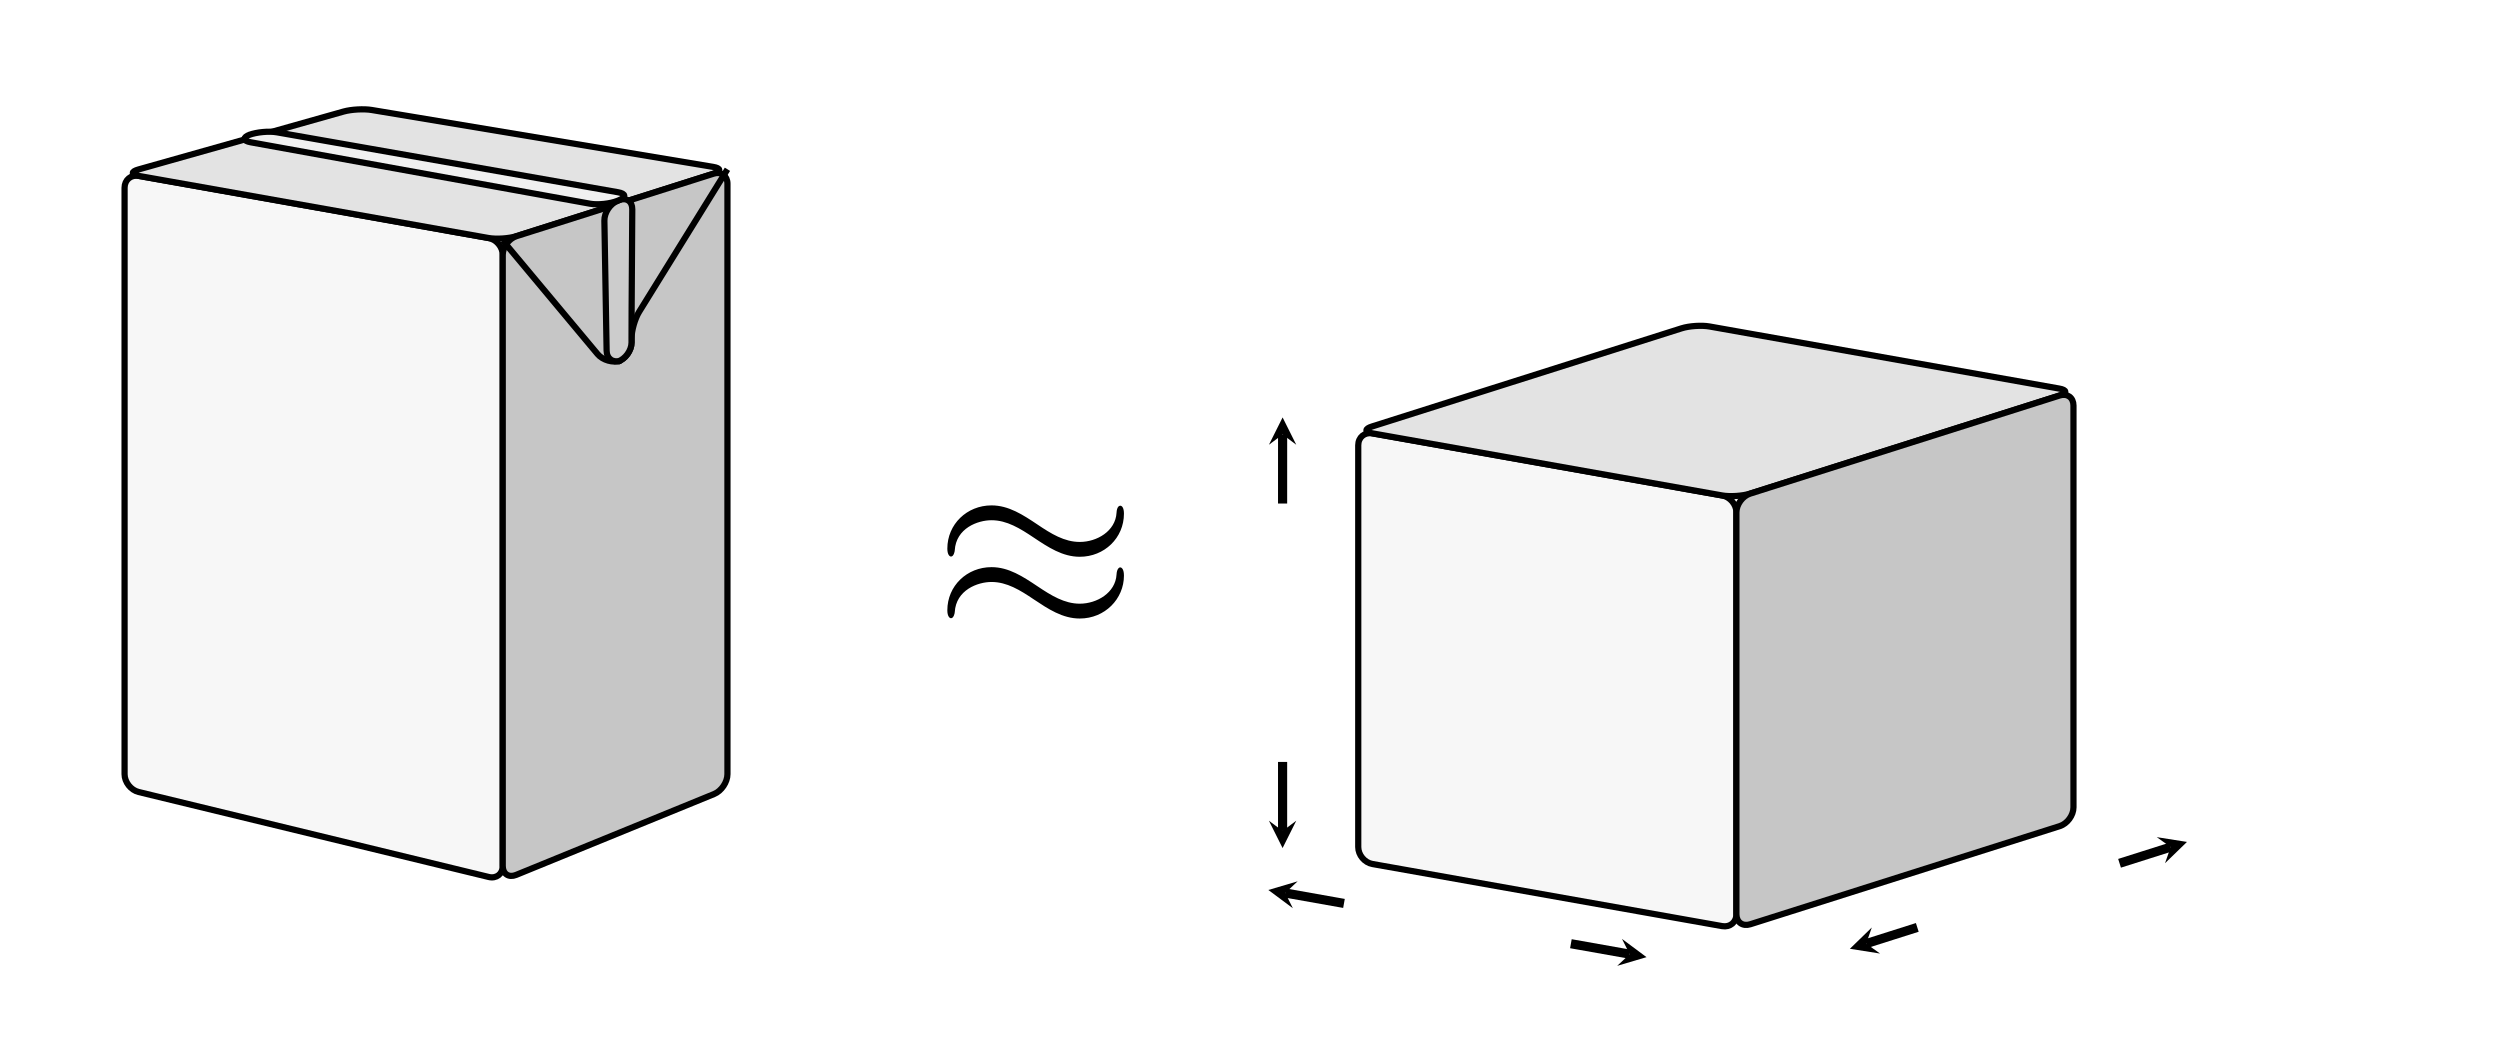
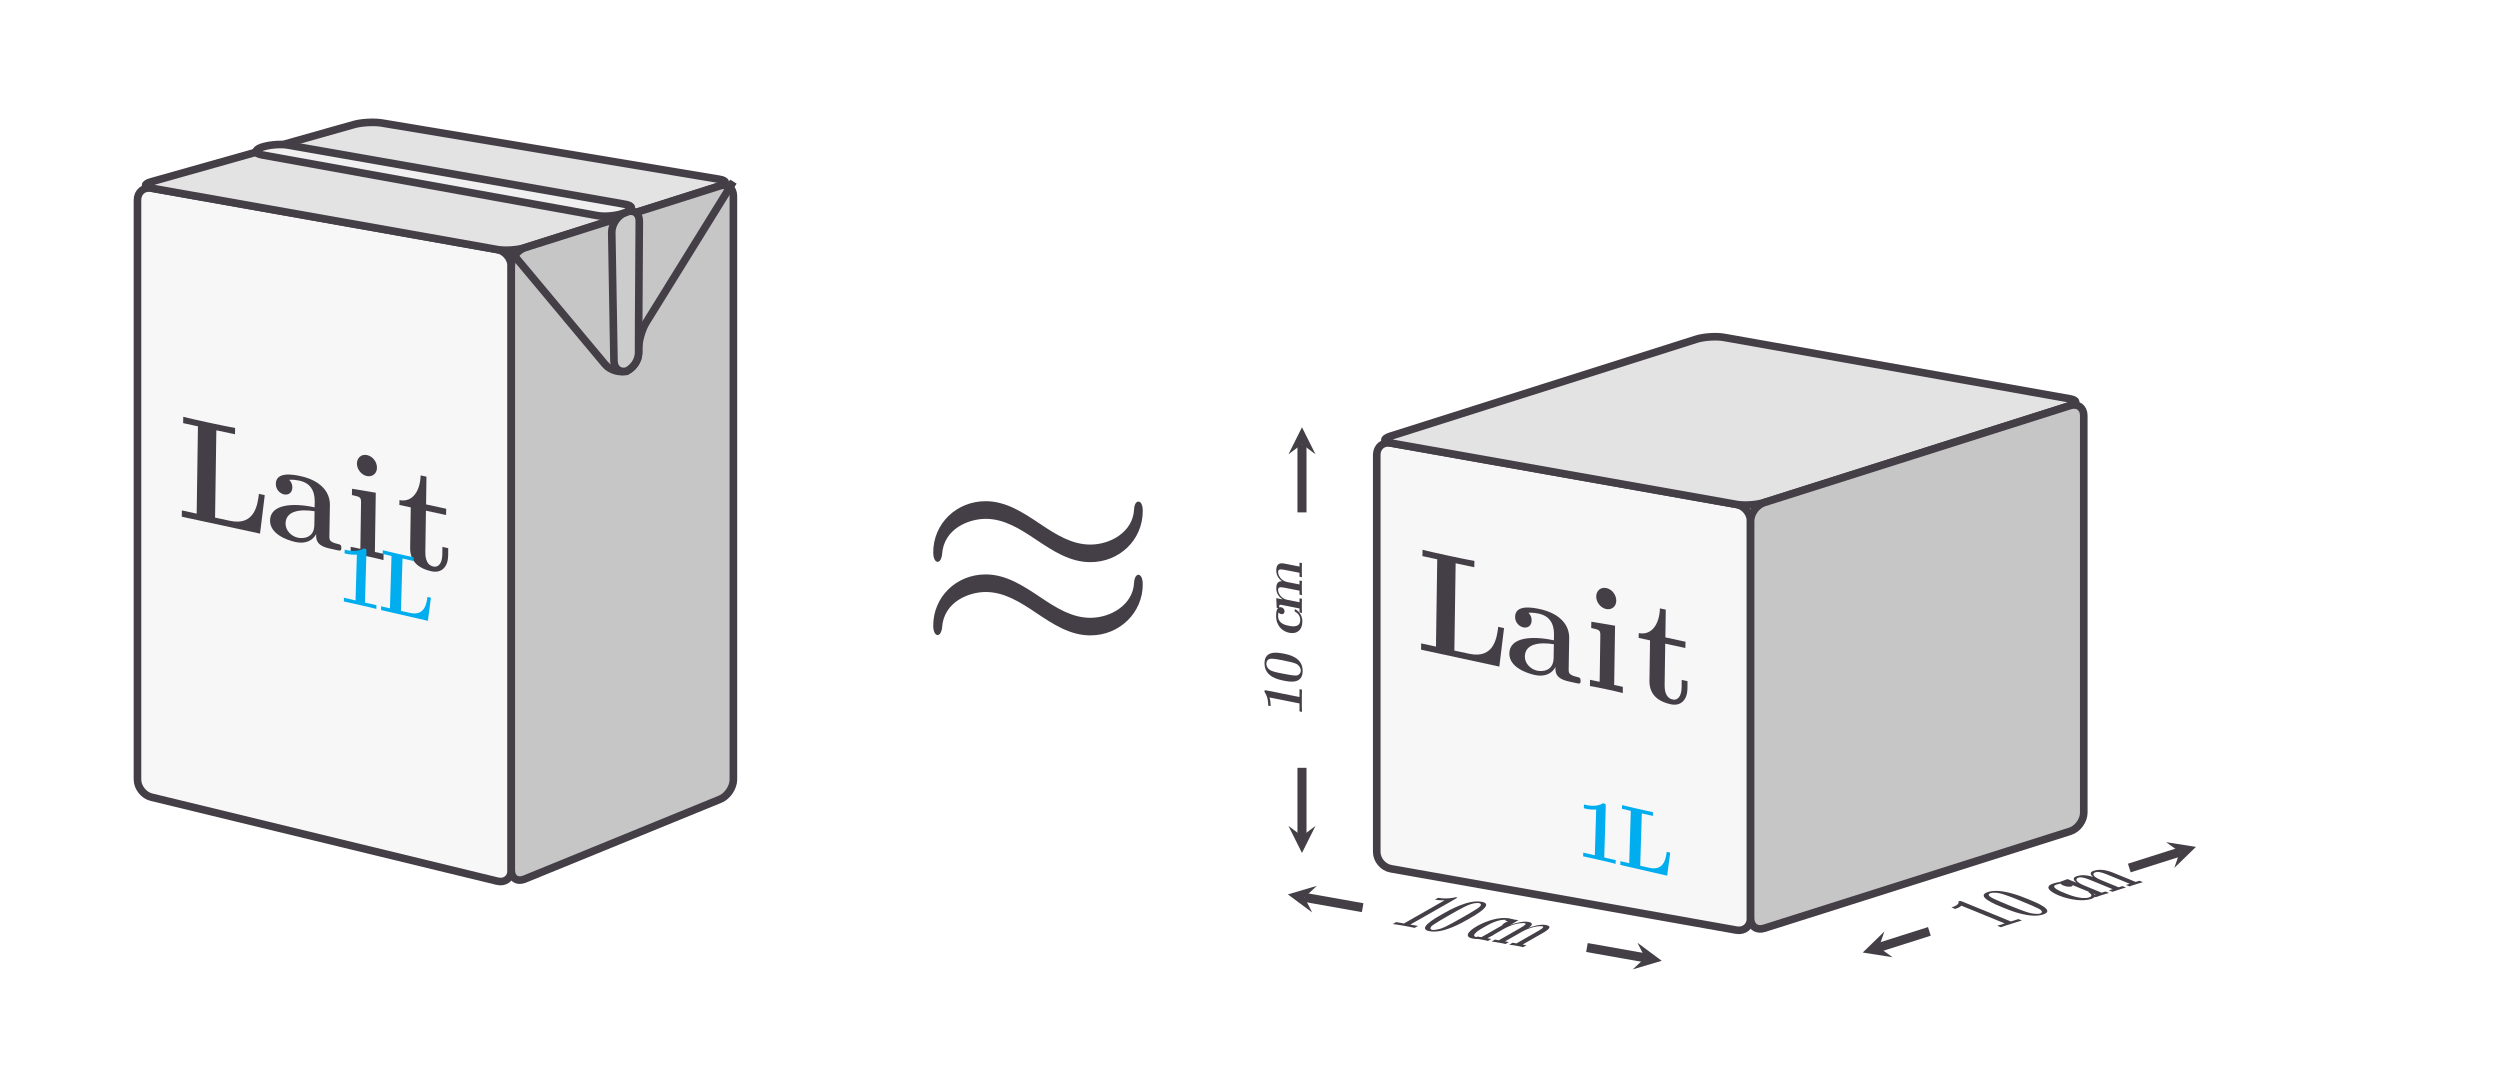
- <svg xmlns="http://www.w3.org/2000/svg" xmlns:xlink="http://www.w3.org/1999/xlink" width="516.214pt" height="218.576pt" viewBox="0 0 516.214 218.576">
+ <svg xmlns="http://www.w3.org/2000/svg" xmlns:xlink="http://www.w3.org/1999/xlink" width="522.191pt" height="224.553pt" viewBox="0 0 522.191 224.553">
  <defs>
    <g>
      <g id="glyph-0-0">
-         <path d="M 39.484 -24.719 C 39.484 -25.875 39.109 -26.359 38.719 -26.359 C 38.5 -26.359 38.016 -26.141 37.953 -24.891 C 37.734 -21.109 33.906 -18.875 30.359 -18.875 C 27.188 -18.875 24.453 -20.562 21.609 -22.484 C 18.656 -24.453 15.703 -26.422 12.141 -26.422 C 7.062 -26.422 3.016 -22.531 3.016 -17.5 C 3.016 -16.297 3.453 -15.859 3.781 -15.859 C 4.328 -15.859 4.547 -16.906 4.547 -17.125 C 4.812 -21.719 9.297 -23.359 12.141 -23.359 C 15.312 -23.359 18.047 -21.656 20.891 -19.75 C 23.844 -17.781 26.797 -15.812 30.359 -15.812 C 35.438 -15.812 39.484 -19.688 39.484 -24.719 Z M 39.484 -11.922 C 39.484 -13.516 38.828 -13.625 38.719 -13.625 C 38.5 -13.625 38.016 -13.344 37.953 -12.141 C 37.734 -8.375 33.906 -6.125 30.359 -6.125 C 27.188 -6.125 24.453 -7.828 21.609 -9.734 C 18.656 -11.703 15.703 -13.672 12.141 -13.672 C 7.062 -13.672 3.016 -9.797 3.016 -4.766 C 3.016 -3.562 3.453 -3.125 3.781 -3.125 C 4.328 -3.125 4.547 -4.156 4.547 -4.375 C 4.812 -8.969 9.297 -10.609 12.141 -10.609 C 15.312 -10.609 18.047 -8.922 20.891 -7 C 23.844 -5.031 26.797 -3.062 30.359 -3.062 C 35.547 -3.062 39.484 -7.109 39.484 -11.922 Z M 39.484 -11.922 " />
+         <path d="M 18.438 -4.266 L 17.219 -4.531 C 16.969 -2.484 16.438 2.219 11.188 1.094 L 8.062 0.422 L 8.328 -17.812 L 12.219 -16.984 L 12.25 -18.312 C 10.797 -18.547 8.188 -19.109 6.656 -19.438 C 5.578 -19.672 2.25 -20.391 1.422 -20.641 L 1.391 -19.312 L 4.484 -18.641 L 4.219 -0.406 L 1.125 -1.078 L 1.109 0.234 L 17.453 3.766 Z M 18.438 -4.266 " />
+       </g>
+       <g id="glyph-0-1">
+         <path d="M 13.547 -6.203 C 13.578 -9 11.484 -11.359 7.375 -12.234 C 5.75 -12.594 2.297 -13.172 2.25 -10.625 C 2.234 -9.344 3.188 -8.578 3.953 -8.406 C 4.828 -8.219 5.688 -8.688 5.703 -9.859 C 5.719 -10.422 5.5 -11.031 5.031 -11.453 C 5.984 -11.531 6.688 -11.375 7.25 -11.266 C 9.234 -10.828 10.406 -9.406 10.375 -6.922 L 10.344 -5.703 C 5.734 -6.703 1.094 -6.344 1.047 -2.969 C 1 -0.219 4.375 1.109 6.391 1.547 C 8.625 2.031 10.078 1.078 10.672 -0.141 C 10.656 0.984 10.641 2.297 13.594 2.922 L 15.078 3.25 C 15.688 3.375 15.922 3.422 15.938 2.75 C 15.938 2.109 15.672 2.062 15.266 1.969 C 13.422 1.547 13.438 1.062 13.438 0.375 Z M 10.297 -2.016 C 10.25 0.828 7.812 0.844 6.875 0.641 C 5.438 0.344 4.266 -0.922 4.281 -2.312 C 4.328 -5.078 7.469 -5.344 10.344 -4.891 Z M 10.297 -2.016 " />
+       </g>
+       <g id="glyph-0-2">
+         <path d="M 6.781 -17.531 C 6.797 -18.797 5.859 -19.953 4.719 -20.188 C 3.516 -20.453 2.609 -19.609 2.594 -18.438 C 2.578 -17.297 3.453 -16.078 4.656 -15.812 C 5.797 -15.578 6.766 -16.297 6.781 -17.531 Z M 1.578 -13.156 L 1.547 -11.844 C 3.25 -11.469 3.469 -11.438 3.453 -10.25 L 3.312 -0.609 L 1.297 -1.031 L 1.281 0.281 C 1.953 0.359 3.969 0.797 4.75 0.953 C 5.578 1.141 7.438 1.531 8.141 1.75 L 8.156 0.438 L 6.344 0.047 L 6.531 -12.328 Z M 1.578 -13.156 " />
+       </g>
+       <g id="glyph-0-3">
+         <path d="M 6.328 -10.875 L 10.531 -9.969 L 10.562 -11.281 L 6.359 -12.188 L 6.438 -17.984 L 5.219 -18.25 C 5.141 -15.234 3.688 -12.531 0.797 -13.078 L 0.781 -12.078 L 3.156 -11.562 L 3.031 -3.109 C 2.984 0.125 5.359 1.328 7.469 1.781 C 9.625 2.25 10.922 0.828 10.969 -1.438 L 10.984 -3.047 L 9.766 -3.312 L 9.75 -1.734 C 9.719 0.281 8.828 0.984 7.906 0.797 C 6.172 0.422 6.203 -1.625 6.203 -2.328 Z M 6.328 -10.875 " />
+       </g>
+       <g id="glyph-1-0">
+         <path d="M 6.359 -10.047 C 6.375 -10.578 6.344 -10.594 5.781 -10.719 C 4.469 -9.844 2.516 -10.297 2.141 -10.375 L 1.812 -10.453 L 1.781 -9.672 L 2.109 -9.594 C 2.719 -9.453 3.656 -9.328 4.359 -9.422 L 4.078 0.156 L 1.656 -0.406 L 1.641 0.375 C 2.375 0.516 4.203 0.938 5.031 1.125 C 5.844 1.312 7.688 1.734 8.422 1.938 L 8.438 1.156 L 6.047 0.609 Z M 6.359 -10.047 " />
+       </g>
+       <g id="glyph-1-1">
+         <path d="M 11.094 -2.406 L 10.359 -2.578 C 10.203 -1.328 9.844 1.484 6.703 0.75 L 4.828 0.328 L 5.156 -10.609 L 7.469 -10.078 L 7.484 -10.859 C 6.641 -11.031 5.078 -11.391 4.172 -11.594 C 3.516 -11.75 1.531 -12.203 1.031 -12.344 L 1.016 -11.562 L 2.859 -11.141 L 2.531 -0.203 L 0.688 -0.625 L 0.672 0.156 L 10.453 2.406 Z M 11.094 -2.406 " />
+       </g>
+       <g id="glyph-2-0">
+         <path d="M -7.484 -5.625 C -7.828 -5.688 -7.828 -5.672 -7.828 -5.281 C -7.062 -4.25 -7.062 -2.922 -7.062 -2.656 L -7.062 -2.438 L -6.547 -2.344 L -6.547 -2.562 C -6.547 -2.984 -6.625 -3.625 -6.781 -4.141 L -0.516 -2.891 L -0.516 -1.234 L 0 -1.125 C -0.031 -1.625 -0.031 -2.875 -0.031 -3.438 C -0.031 -4 -0.031 -5.266 0 -5.766 L -0.516 -5.875 L -0.516 -4.234 Z M -7.484 -5.625 " />
+       </g>
+       <g id="glyph-2-1">
+         <path d="M -3.812 -6.938 C -4.953 -7.156 -7.828 -7.734 -7.828 -4.922 C -7.828 -2.094 -4.969 -1.531 -3.812 -1.297 C -2.656 -1.062 0.141 -0.5 0.141 -3.312 C 0.141 -6.125 -2.625 -6.703 -3.812 -6.938 Z M -0.25 -3.406 C -0.25 -3.016 -0.406 -2.766 -0.656 -2.578 C -0.953 -2.344 -1.141 -2.188 -3.953 -2.75 C -4.781 -2.906 -5.547 -3.062 -6.172 -3.281 C -7.359 -3.688 -7.438 -4.562 -7.438 -4.828 C -7.438 -5.203 -7.266 -5.922 -6.25 -5.875 C -5.641 -5.859 -4.672 -5.672 -3.953 -5.531 C -1.141 -4.969 -0.969 -4.75 -0.609 -4.328 C -0.375 -4.047 -0.25 -3.688 -0.25 -3.406 Z M -0.25 -3.406 " />
+       </g>
+       <g id="glyph-2-2">
+         <path d="M -1.391 -5.875 C -1.547 -5.906 -1.547 -5.766 -1.547 -5.656 C -1.547 -5.453 -1.531 -5.453 -1.391 -5.359 C -1.156 -5.219 -0.359 -4.75 -0.359 -3.641 C -0.359 -1.969 -2.172 -2.328 -2.703 -2.438 C -3.422 -2.578 -4.984 -2.891 -4.984 -4.469 C -4.984 -4.547 -4.953 -5.234 -4.891 -5.234 C -4.875 -5.219 -4.875 -5.203 -4.859 -5.188 C -4.828 -5.141 -4.641 -4.938 -4.344 -4.891 C -3.844 -4.781 -3.641 -5.156 -3.641 -5.469 C -3.641 -5.719 -3.797 -6.203 -4.359 -6.312 C -5.344 -6.5 -5.406 -5.141 -5.406 -4.5 C -5.406 -2.375 -4.016 -1.25 -2.656 -0.984 C -1.031 -0.656 0.078 -1.578 0.078 -3.328 C 0.078 -5.203 -1.312 -5.859 -1.391 -5.875 Z M -1.391 -5.875 " />
+       </g>
+       <g id="glyph-2-3">
+         <path d="M -3.656 -10.812 C -4.75 -11.031 -5.375 -10.688 -5.375 -9.344 C -5.375 -8.141 -4.562 -7.406 -4.172 -7.141 C -5.188 -7.156 -5.375 -6.391 -5.375 -5.625 C -5.375 -4.484 -4.625 -3.703 -4.062 -3.344 L -4.062 -3.328 L -5.375 -3.594 L -5.281 -1.562 L -4.766 -1.453 C -4.766 -2.188 -4.766 -2.281 -4.297 -2.188 L -0.516 -1.438 L -0.516 -0.609 L 0 -0.5 C -0.031 -0.781 -0.031 -1.641 -0.031 -1.969 C -0.031 -2.297 -0.031 -3.172 0 -3.453 L -0.516 -3.562 L -0.516 -2.734 L -3.062 -3.234 C -4.359 -3.5 -4.984 -4.594 -4.984 -5.344 C -4.984 -5.781 -4.719 -5.984 -3.781 -5.797 L -0.516 -5.156 L -0.516 -4.328 L 0 -4.219 C -0.031 -4.5 -0.031 -5.359 -0.031 -5.688 C -0.031 -6.031 -0.031 -6.906 0 -7.172 L -0.516 -7.281 L -0.516 -6.453 L -3.062 -6.953 C -4.359 -7.219 -4.984 -8.312 -4.984 -9.062 C -4.984 -9.516 -4.719 -9.719 -3.781 -9.531 L -0.516 -8.891 L -0.516 -8.062 L 0 -7.953 C -0.031 -8.219 -0.031 -9.078 -0.031 -9.422 C -0.031 -9.75 -0.031 -10.625 0 -10.906 L -0.516 -11.016 L -0.516 -10.188 Z M -3.656 -10.812 " />
+       </g>
+       <g id="glyph-3-0">
+         <path d="M 14.219 -5.078 C 14.688 -5.344 14.672 -5.344 14.281 -5.406 C 12.375 -4.969 11.078 -5.203 10.812 -5.25 L 10.594 -5.281 L 9.891 -4.891 L 10.109 -4.859 C 10.516 -4.781 11.25 -4.734 11.938 -4.766 L 3.438 0.078 L 1.812 -0.203 L 1.109 0.203 C 1.641 0.25 2.875 0.469 3.438 0.562 C 3.984 0.672 5.234 0.891 5.672 1 L 6.375 0.594 L 4.766 0.312 Z M 14.219 -5.078 " />
+       </g>
+       <g id="glyph-3-1">
+         <path d="M 11.25 -1.875 C 12.797 -2.766 16.703 -4.984 13.938 -5.469 C 11.141 -5.969 7.25 -3.75 5.688 -2.859 C 4.125 -1.969 0.328 0.203 3.109 0.688 C 5.875 1.188 9.641 -0.953 11.25 -1.875 Z M 3.656 0.406 C 3.266 0.328 3.188 0.156 3.312 -0.094 C 3.422 -0.359 3.469 -0.547 7.281 -2.719 C 8.406 -3.359 9.438 -3.953 10.391 -4.422 C 12.172 -5.312 13.125 -5.234 13.391 -5.188 C 13.75 -5.109 14.266 -4.844 13.031 -4.031 C 12.312 -3.547 11 -2.797 10.016 -2.234 C 6.203 -0.062 5.812 0.047 4.969 0.266 C 4.422 0.391 3.922 0.453 3.656 0.406 Z M 3.656 0.406 " />
+       </g>
+       <g id="glyph-3-2">
+         <path d="M 7.391 -0.094 C 7.594 -0.219 7.469 -0.25 7.359 -0.266 C 7.156 -0.297 7.141 -0.281 6.891 -0.188 C 6.469 -0.016 5.078 0.531 3.984 0.344 C 2.344 0.047 4.812 -1.359 5.531 -1.766 C 6.5 -2.328 8.625 -3.531 10.188 -3.25 C 10.266 -3.234 10.906 -3.094 10.828 -3.047 C 10.797 -3.031 10.781 -3.047 10.75 -3.031 C 10.656 -3 10.25 -2.891 9.844 -2.656 C 9.172 -2.281 9.297 -2.062 9.594 -2 C 9.844 -1.953 10.516 -1.984 11.266 -2.422 C 12.609 -3.188 11.328 -3.484 10.703 -3.594 C 8.609 -3.953 5.906 -3.031 4.062 -1.984 C 1.859 -0.719 1.453 0.344 3.188 0.641 C 5.031 0.969 7.281 -0.031 7.391 -0.094 Z M 7.391 -0.094 " />
+       </g>
+       <g id="glyph-3-3">
+         <path d="M 14.875 -1.062 C 16.359 -1.922 16.766 -2.5 15.438 -2.734 C 14.25 -2.938 12.594 -2.391 11.875 -2.125 C 13.062 -2.938 12.531 -3.25 11.781 -3.375 C 10.656 -3.578 9 -3.094 8.016 -2.703 L 8 -2.703 L 9.781 -3.734 L 7.656 -4 L 6.969 -3.594 C 7.688 -3.469 7.781 -3.453 7.141 -3.094 L 2.016 -0.172 L 1.203 -0.312 L 0.5 0.094 C 0.812 0.109 1.656 0.25 1.984 0.312 C 2.312 0.375 3.172 0.516 3.406 0.609 L 4.109 0.203 L 3.281 0.047 L 6.734 -1.922 C 8.484 -2.922 10.297 -3.234 11.047 -3.094 C 11.469 -3.031 11.375 -2.781 10.094 -2.062 L 5.672 0.469 L 4.859 0.328 L 4.156 0.734 C 4.484 0.75 5.328 0.906 5.641 0.969 C 5.984 1.016 6.844 1.172 7.062 1.25 L 7.766 0.844 L 6.953 0.703 L 10.406 -1.266 C 12.156 -2.266 13.969 -2.578 14.703 -2.453 C 15.156 -2.375 15.047 -2.125 13.766 -1.406 L 9.344 1.125 L 8.531 0.984 L 7.828 1.391 C 8.141 1.406 8.984 1.562 9.328 1.609 C 9.641 1.672 10.516 1.828 10.734 1.906 L 11.438 1.5 L 10.625 1.359 Z M 14.875 -1.062 " />
+       </g>
+       <g id="glyph-4-0">
+         <path d="M -6.891 -5.672 C -7.375 -5.875 -7.391 -5.859 -7.766 -5.75 C -7.516 -5.031 -8.781 -4.625 -9.031 -4.547 L -9.234 -4.484 L -8.484 -4.172 L -8.281 -4.234 C -7.875 -4.359 -7.391 -4.594 -7.156 -4.844 L 1.906 -1.141 L 0.328 -0.641 L 1.078 -0.344 C 1.5 -0.5 2.688 -0.891 3.234 -1.047 C 3.766 -1.219 4.969 -1.609 5.5 -1.75 L 4.75 -2.047 L 3.188 -1.547 Z M -6.891 -5.672 " />
+       </g>
+       <g id="glyph-4-1">
+         <path d="M 0.375 -4.109 C -1.266 -4.781 -5.422 -6.484 -8.109 -5.641 C -10.812 -4.781 -6.688 -3.094 -5.016 -2.406 C -3.344 -1.719 0.703 -0.078 3.391 -0.938 C 6.078 -1.781 2.094 -3.406 0.375 -4.109 Z M 2.844 -1.156 C 2.469 -1.031 1.969 -1.047 1.391 -1.125 C 0.688 -1.219 0.203 -1.266 -3.859 -2.922 C -5.047 -3.422 -6.156 -3.875 -6.969 -4.266 C -8.531 -5.016 -7.812 -5.328 -7.562 -5.406 C -7.203 -5.516 -6.234 -5.641 -4.625 -5.078 C -3.641 -4.766 -2.234 -4.203 -1.203 -3.766 C 2.859 -2.109 2.938 -1.953 3.125 -1.625 C 3.234 -1.422 3.109 -1.234 2.844 -1.156 Z M 2.844 -1.156 " />
+       </g>
+       <g id="glyph-4-2">
+         <path d="M 3.312 -2.516 C 3.094 -2.594 2.969 -2.547 2.859 -2.516 C 2.672 -2.453 2.688 -2.453 2.828 -2.359 C 3.078 -2.188 3.938 -1.625 2.875 -1.297 C 1.281 -0.797 -1.344 -1.859 -2.109 -2.172 C -3.156 -2.594 -5.406 -3.516 -3.891 -3.984 C -3.828 -4.016 -3.109 -4.203 -3.031 -4.172 C -3 -4.156 -3.016 -4.156 -3.016 -4.156 C -3 -4.109 -2.875 -3.953 -2.453 -3.781 C -1.734 -3.484 -1.047 -3.5 -0.75 -3.594 C -0.516 -3.656 -0.297 -3.891 -1.109 -4.219 C -2.547 -4.797 -3.938 -4.422 -4.547 -4.219 C -6.578 -3.578 -5.375 -2.516 -3.406 -1.703 C -1.047 -0.75 1.625 -0.438 3.297 -0.969 C 5.078 -1.531 3.438 -2.469 3.312 -2.516 Z M 3.312 -2.516 " />
+       </g>
+       <g id="glyph-4-3">
+         <path d="M 4.328 -5.203 C 2.734 -5.859 1.391 -6.078 0.109 -5.672 C -1.031 -5.312 -0.391 -4.656 -0.016 -4.375 C -1.656 -4.906 -2.703 -4.781 -3.438 -4.547 C -4.516 -4.203 -4.031 -3.578 -3.469 -3.172 L -3.484 -3.172 L -5.375 -3.938 L -7.156 -3.281 L -6.406 -2.969 C -5.719 -3.188 -5.625 -3.219 -4.953 -2.938 L 0.516 -0.703 L -0.266 -0.453 L 0.484 -0.156 C 0.703 -0.25 1.516 -0.516 1.828 -0.609 C 2.141 -0.703 2.984 -0.969 3.297 -1.047 L 2.547 -1.344 L 1.75 -1.094 L -1.922 -2.609 C -3.797 -3.375 -3.781 -4.031 -3.062 -4.25 C -2.641 -4.375 -2.016 -4.312 -0.656 -3.766 L 4.062 -1.828 L 3.266 -1.578 L 4.016 -1.281 C 4.25 -1.375 5.062 -1.641 5.375 -1.734 C 5.703 -1.844 6.531 -2.109 6.844 -2.172 L 6.094 -2.469 L 5.297 -2.219 L 1.625 -3.734 C -0.25 -4.5 -0.234 -5.141 0.484 -5.375 C 0.922 -5.516 1.547 -5.438 2.906 -4.891 L 7.625 -2.953 L 6.828 -2.703 L 7.578 -2.406 C 7.781 -2.5 8.609 -2.766 8.938 -2.859 C 9.25 -2.969 10.078 -3.219 10.391 -3.297 L 9.641 -3.594 L 8.859 -3.344 Z M 4.328 -5.203 " />
+       </g>
+       <g id="glyph-5-0">
+         <path d="M 47.375 -29.656 C 47.375 -31.047 46.922 -31.625 46.469 -31.625 C 46.203 -31.625 45.609 -31.375 45.547 -29.859 C 45.281 -25.328 40.688 -22.641 36.422 -22.641 C 32.609 -22.641 29.328 -24.672 25.922 -26.969 C 22.375 -29.328 18.828 -31.703 14.562 -31.703 C 8.469 -31.703 3.609 -27.031 3.609 -21 C 3.609 -19.562 4.141 -19.031 4.531 -19.031 C 5.188 -19.031 5.453 -20.281 5.453 -20.547 C 5.781 -26.047 11.156 -28.016 14.562 -28.016 C 18.375 -28.016 21.656 -25.984 25.062 -23.688 C 28.609 -21.328 32.156 -18.969 36.422 -18.969 C 42.531 -18.969 47.375 -23.625 47.375 -29.656 Z M 47.375 -14.312 C 47.375 -16.203 46.594 -16.344 46.469 -16.344 C 46.203 -16.344 45.609 -16.016 45.547 -14.562 C 45.281 -10.047 40.688 -7.344 36.422 -7.344 C 32.609 -7.344 29.328 -9.391 25.922 -11.688 C 22.375 -14.047 18.828 -16.406 14.562 -16.406 C 8.469 -16.406 3.609 -11.75 3.609 -5.703 C 3.609 -4.266 4.141 -3.734 4.531 -3.734 C 5.188 -3.734 5.453 -4.984 5.453 -5.25 C 5.781 -10.766 11.156 -12.734 14.562 -12.734 C 18.375 -12.734 21.656 -10.703 25.062 -8.406 C 28.609 -6.031 32.156 -3.672 36.422 -3.672 C 42.656 -3.672 47.375 -8.531 47.375 -14.312 Z M 47.375 -14.312 " />
      </g>
    </g>
    <clipPath id="clip-0">
-       <path clip-rule="nonzero" d="M 297 168 L 364 168 L 364 215.172 L 297 215.172 Z M 297 168 " />
+       <path clip-rule="nonzero" d="M 6.078 16 L 130 16 L 130 207 L 6.078 207 Z M 6.078 16 " />
    </clipPath>
    <clipPath id="clip-1">
-       <path clip-rule="nonzero" d="M 358 164 L 423 164 L 423 215.172 L 358 215.172 Z M 358 164 " />
+       <path clip-rule="nonzero" d="M 7 5.965 L 174 5.965 L 174 75 L 7 75 Z M 7 5.965 " />
+     </clipPath>
+     <clipPath id="clip-2">
+       <path clip-rule="nonzero" d="M 304 171 L 371 171 L 371 218.145 L 304 218.145 Z M 304 171 " />
+     </clipPath>
+     <clipPath id="clip-3">
+       <path clip-rule="nonzero" d="M 365 167 L 430 167 L 430 218.145 L 365 218.145 Z M 365 167 " />
    </clipPath>
  </defs>
-   <path fill-rule="nonzero" fill="rgb(96.863%, 96.863%, 96.863%)" fill-opacity="1" stroke-width="2.574" stroke-linecap="butt" stroke-linejoin="miter" stroke="rgb(0%, 0%, 0%)" stroke-opacity="1" stroke-miterlimit="10" d="M 42.948 -198.149 L -101.91 -162.987 C -105.119 -162.204 -107.718 -158.901 -107.718 -155.597 L -107.718 86.997 C -107.718 90.3 -105.08 92.508 -101.832 91.929 L 42.87 66.238 C 46.119 65.667 48.757 62.52 48.757 59.217 L 48.757 -193.577 C 48.757 -196.881 46.158 -198.924 42.948 -198.149 Z M 42.948 -198.149 " transform="matrix(0.499032, 0, 0, -0.499032, 79.47751, 82.19955)" />
-   <path fill-rule="nonzero" fill="rgb(89.02%, 89.02%, 89.02%)" fill-opacity="1" stroke-width="2.574" stroke-linecap="butt" stroke-linejoin="miter" stroke="rgb(0%, 0%, 0%)" stroke-opacity="1" stroke-miterlimit="10" d="M -5.442 119.208 L 135.839 95.662 C 139.096 95.114 139.182 93.87 136.035 92.868 L 54.455 67.005 C 51.308 66.003 46.119 65.667 42.87 66.238 L -101.832 91.929 C -105.08 92.508 -105.143 93.706 -101.965 94.598 L -17.09 118.566 C -13.912 119.458 -8.698 119.748 -5.442 119.208 Z M -5.442 119.208 " transform="matrix(0.499032, 0, 0, -0.499032, 79.47751, 82.19955)" />
-   <path fill-rule="nonzero" fill="rgb(77.646%, 77.646%, 77.646%)" fill-opacity="1" stroke-width="2.574" stroke-linecap="butt" stroke-linejoin="miter" stroke="rgb(0%, 0%, 0%)" stroke-opacity="1" stroke-miterlimit="10" d="M 141.733 -155.597 L 141.733 88.696 C 141.733 91.999 139.182 93.87 136.035 92.868 L 54.455 67.005 C 51.308 66.003 48.757 62.52 48.757 59.217 L 48.757 -193.577 C 48.757 -196.881 51.23 -198.548 54.291 -197.295 L 136.199 -163.832 C 139.252 -162.588 141.733 -158.901 141.733 -155.597 Z M 141.733 -155.597 " transform="matrix(0.499032, 0, 0, -0.499032, 79.47751, 82.19955)" />
-   <path fill="none" stroke-width="2.574" stroke-linecap="butt" stroke-linejoin="miter" stroke="rgb(0%, 0%, 0%)" stroke-opacity="1" stroke-miterlimit="10" d="M 48.757 65.197 L 88.012 18.192 C 90.126 15.664 94.384 14.451 97.515 15.499 L 96.38 15.116 C 99.511 16.165 102.047 19.687 102.047 22.983 L 102.047 24.634 C 102.047 27.938 103.456 32.892 105.194 35.695 L 141.733 94.676 " transform="matrix(0.499032, 0, 0, -0.499032, 79.47751, 82.19955)" />
-   <path fill-rule="nonzero" fill="rgb(79.883%, 79.883%, 79.883%)" fill-opacity="1" stroke-width="2.574" stroke-linecap="butt" stroke-linejoin="miter" stroke="rgb(0%, 0%, 0%)" stroke-opacity="1" stroke-miterlimit="10" d="M 90.815 73.393 L 91.738 19.585 C 91.793 16.282 94.384 14.451 97.515 15.499 L 96.38 15.116 C 99.511 16.165 102.047 19.687 102.047 22.983 L 102.047 24.634 C 102.047 27.938 102.063 33.292 102.086 36.595 L 102.353 78.152 C 102.368 81.455 99.91 83.123 96.85 81.878 L 96.247 81.627 C 93.186 80.383 90.752 76.696 90.815 73.393 Z M 90.815 73.393 " transform="matrix(0.499032, 0, 0, -0.499032, 79.47751, 82.19955)" />
-   <path fill-rule="nonzero" fill="rgb(93.959%, 93.959%, 93.959%)" fill-opacity="1" stroke-width="2.574" stroke-linecap="butt" stroke-linejoin="miter" stroke="rgb(0%, 0%, 0%)" stroke-opacity="1" stroke-miterlimit="10" d="M -56.165 108.907 L -55.86 109.024 C -58.952 107.866 -58.819 106.449 -55.57 105.854 L 84.826 80.438 C 88.075 79.843 93.186 80.383 96.247 81.627 L 96.85 81.878 C 99.91 83.123 99.754 84.594 96.497 85.166 L -44.682 109.971 C -47.931 110.543 -53.073 110.065 -56.165 108.907 Z M -56.165 108.907 " transform="matrix(0.499032, 0, 0, -0.499032, 79.47751, 82.19955)" />
-   <path fill-rule="nonzero" fill="rgb(96.863%, 96.863%, 96.863%)" fill-opacity="1" stroke-width="2.574" stroke-linecap="butt" stroke-linejoin="miter" stroke="rgb(0%, 0%, 0%)" stroke-opacity="1" stroke-miterlimit="10" d="M -101.831 91.933 L 42.871 66.243 C 46.12 65.663 48.758 62.525 48.758 59.221 L 48.758 -107.022 C 48.758 -110.318 46.12 -112.533 42.871 -111.954 L -101.831 -86.256 C -105.087 -85.676 -107.717 -82.538 -107.717 -79.234 L -107.717 87.002 C -107.717 90.305 -105.087 92.512 -101.831 91.933 Z M -101.831 91.933 " transform="matrix(0.499032, 0, 0, -0.499032, 334.2114, 135.3619)" />
-   <path fill-rule="nonzero" fill="rgb(89.02%, 89.02%, 89.02%)" fill-opacity="1" stroke-width="2.574" stroke-linecap="butt" stroke-linejoin="miter" stroke="rgb(0%, 0%, 0%)" stroke-opacity="1" stroke-miterlimit="10" d="M -101.831 91.933 L 42.871 66.243 C 46.12 65.663 51.309 66.008 54.456 67.002 L 182.532 107.612 C 185.679 108.614 185.593 109.89 182.344 110.469 L 37.642 136.159 C 34.386 136.739 29.204 136.394 26.057 135.392 L -102.019 94.782 C -105.165 93.788 -105.087 92.512 -101.831 91.933 Z M -101.831 91.933 " transform="matrix(0.499032, 0, 0, -0.499032, 334.2114, 135.3619)" />
-   <path fill-rule="nonzero" fill="rgb(77.646%, 77.646%, 77.646%)" fill-opacity="1" stroke-width="2.574" stroke-linecap="butt" stroke-linejoin="miter" stroke="rgb(0%, 0%, 0%)" stroke-opacity="1" stroke-miterlimit="10" d="M 54.456 67.002 L 182.532 107.612 C 185.679 108.614 188.223 106.743 188.223 103.44 L 188.223 -62.796 C 188.223 -66.099 185.679 -69.583 182.532 -70.585 L 54.456 -111.195 C 51.309 -112.189 48.758 -110.318 48.758 -107.022 L 48.758 59.221 C 48.758 62.525 51.309 66.008 54.456 67.002 Z M 54.456 67.002 " transform="matrix(0.499032, 0, 0, -0.499032, 334.2114, 135.3619)" />
-   <path fill="none" stroke-width="3.786" stroke-linecap="butt" stroke-linejoin="miter" stroke="rgb(0%, 0%, 0%)" stroke-opacity="1" stroke-miterlimit="10" d="M -139.012 91.463 L -139.02 62.9 " transform="matrix(0.499032, 0, 0, -0.499032, 334.2114, 135.3619)" />
-   <path fill-rule="nonzero" fill="rgb(0%, 0%, 0%)" fill-opacity="1" d="M 264.84 86.191 L 262.016 91.836 L 264.84 89.719 L 267.66 91.836 " />
-   <path fill="none" stroke-width="3.786" stroke-linecap="butt" stroke-linejoin="miter" stroke="rgb(0%, 0%, 0%)" stroke-opacity="1" stroke-miterlimit="10" d="M -139.02 -44.018 L -139.02 -72.581 " transform="matrix(0.499032, 0, 0, -0.499032, 334.2114, 135.3619)" />
-   <path fill-rule="nonzero" fill="rgb(0%, 0%, 0%)" fill-opacity="1" d="M 264.836 175.113 L 267.66 169.465 L 264.836 171.582 L 262.012 169.465 " />
-   <path fill="none" stroke-width="3.786" stroke-linecap="butt" stroke-linejoin="miter" stroke="rgb(0%, 0%, 0%)" stroke-opacity="1" stroke-miterlimit="10" d="M -137.948 -98.24 L -113.619 -102.561 " transform="matrix(0.499032, 0, 0, -0.499032, 334.2114, 135.3619)" />
-   <path fill-rule="nonzero" fill="rgb(0%, 0%, 0%)" fill-opacity="1" d="M 261.895 183.77 L 266.961 187.539 L 265.371 184.387 L 267.949 181.977 " />
+   <path fill-rule="nonzero" fill="rgb(96.863%, 96.863%, 96.863%)" fill-opacity="1" d="M 103.895 184.055 L 31.613 166.508 C 30.012 166.121 28.715 164.469 28.715 162.82 L 28.715 41.766 C 28.715 40.117 30.027 39.016 31.648 39.305 L 103.855 52.121 C 105.48 52.41 106.793 53.98 106.793 55.629 L 106.793 181.777 C 106.793 183.422 105.496 184.445 103.895 184.055 Z M 103.895 184.055 " />
  <g clip-path="url(#clip-0)">
-     <path fill="none" stroke-width="3.786" stroke-linecap="butt" stroke-linejoin="miter" stroke="rgb(0%, 0%, 0%)" stroke-opacity="1" stroke-miterlimit="10" d="M -19.727 -119.234 L 4.602 -123.554 " transform="matrix(0.499032, 0, 0, -0.499032, 334.2114, 135.3619)" />
+     <path fill="none" stroke-width="3.188" stroke-linecap="butt" stroke-linejoin="miter" stroke="rgb(26.668%, 24.315%, 27.451%)" stroke-opacity="1" stroke-miterlimit="10" d="M 42.946 -198.147 L -101.904 -162.984 C -105.114 -162.209 -107.712 -158.897 -107.712 -155.594 L -107.712 86.997 C -107.712 90.301 -105.082 92.508 -101.834 91.929 L 42.868 66.245 C 46.124 65.666 48.755 62.519 48.755 59.216 L 48.755 -193.583 C 48.755 -196.879 46.156 -198.93 42.946 -198.147 Z M 42.946 -198.147 " transform="matrix(0.499007, 0, 0, -0.499007, 82.46409, 85.17794)" />
  </g>
-   <path fill-rule="nonzero" fill="rgb(0%, 0%, 0%)" fill-opacity="1" d="M 339.984 197.637 L 334.918 193.871 L 336.508 197.02 L 333.93 199.43 " />
+   <g fill="rgb(26.668%, 24.315%, 27.451%)" fill-opacity="1">
+     <use xlink:href="#glyph-0-0" x="36.862" y="107.693" />
+   </g>
+   <g fill="rgb(26.668%, 24.315%, 27.451%)" fill-opacity="1">
+     <use xlink:href="#glyph-0-1" x="55.362" y="111.675" />
+   </g>
+   <g fill="rgb(26.668%, 24.315%, 27.451%)" fill-opacity="1">
+     <use xlink:href="#glyph-0-2" x="71.959" y="115.247" />
+   </g>
+   <g fill="rgb(26.668%, 24.315%, 27.451%)" fill-opacity="1">
+     <use xlink:href="#glyph-0-3" x="82.64" y="117.546" />
+   </g>
+   <g fill="rgb(0%, 67.839%, 93.729%)" fill-opacity="1">
+     <use xlink:href="#glyph-1-0" x="70.185" y="125.259" />
+   </g>
+   <g fill="rgb(0%, 67.839%, 93.729%)" fill-opacity="1">
+     <use xlink:href="#glyph-1-1" x="78.918" y="127.268" />
+   </g>
+   <path fill-rule="nonzero" fill="rgb(89.02%, 89.02%, 89.02%)" fill-opacity="1" d="M 79.75 25.691 L 150.246 37.441 C 151.871 37.715 151.918 38.336 150.348 38.836 L 109.637 51.742 C 108.066 52.242 105.48 52.41 103.855 52.121 L 31.648 39.305 C 30.027 39.016 30 38.418 31.582 37.973 L 73.938 26.012 C 75.52 25.566 78.125 25.422 79.75 25.691 Z M 79.75 25.691 " />
  <g clip-path="url(#clip-1)">
-     <path fill="none" stroke-width="3.786" stroke-linecap="butt" stroke-linejoin="miter" stroke="rgb(0%, 0%, 0%)" stroke-opacity="1" stroke-miterlimit="10" d="M 102.447 -119.194 L 123.598 -112.486 " transform="matrix(0.499032, 0, 0, -0.499032, 334.2114, 135.3619)" />
+     <path fill="none" stroke-width="3.188" stroke-linecap="butt" stroke-linejoin="miter" stroke="rgb(26.668%, 24.315%, 27.451%)" stroke-opacity="1" stroke-miterlimit="10" d="M -5.439 119.21 L 135.834 95.663 C 139.09 95.115 139.184 93.871 136.037 92.869 L 54.453 67.005 C 51.307 66.003 46.124 65.666 42.868 66.245 L -101.834 91.929 C -105.082 92.508 -105.137 93.706 -101.967 94.599 L -17.087 118.568 C -13.917 119.46 -8.695 119.75 -5.439 119.21 Z M -5.439 119.21 " transform="matrix(0.499007, 0, 0, -0.499007, 82.46409, 85.17794)" />
  </g>
-   <path fill-rule="nonzero" fill="rgb(0%, 0%, 0%)" fill-opacity="1" d="M 381.973 195.91 L 388.207 196.895 L 385.336 194.844 L 386.5 191.512 " />
-   <path fill="none" stroke-width="3.786" stroke-linecap="butt" stroke-linejoin="miter" stroke="rgb(0%, 0%, 0%)" stroke-opacity="1" stroke-miterlimit="10" d="M 207.291 -85.958 L 228.441 -79.25 " transform="matrix(0.499032, 0, 0, -0.499032, 334.2114, 135.3619)" />
-   <path fill-rule="nonzero" fill="rgb(0%, 0%, 0%)" fill-opacity="1" d="M 451.578 173.844 L 445.34 172.859 L 448.211 174.91 L 447.047 178.242 " />
-   <g fill="rgb(0%, 0%, 0%)" fill-opacity="1">
-     <use xlink:href="#glyph-0-0" x="192.595" y="130.778" />
+   <path fill-rule="nonzero" fill="rgb(77.646%, 77.646%, 77.646%)" fill-opacity="1" stroke-width="3.188" stroke-linecap="butt" stroke-linejoin="miter" stroke="rgb(26.668%, 24.315%, 27.451%)" stroke-opacity="1" stroke-miterlimit="10" d="M 141.728 -155.594 L 141.728 88.696 C 141.728 92 139.184 93.871 136.037 92.869 L 54.453 67.005 C 51.307 66.003 48.755 62.519 48.755 59.216 L 48.755 -193.583 C 48.755 -196.879 51.236 -198.546 54.289 -197.302 L 136.202 -163.837 C 139.255 -162.584 141.728 -158.897 141.728 -155.594 Z M 141.728 -155.594 " transform="matrix(0.499007, 0, 0, -0.499007, 82.46409, 85.17794)" />
+   <path fill="none" stroke-width="3.188" stroke-linecap="butt" stroke-linejoin="miter" stroke="rgb(26.668%, 24.315%, 27.451%)" stroke-opacity="1" stroke-miterlimit="10" d="M 48.755 65.196 L 88.012 18.197 C 90.126 15.66 94.384 14.455 97.516 15.496 L 96.373 15.12 C 99.512 16.161 102.048 19.684 102.048 22.987 L 102.048 24.639 C 102.048 27.935 103.457 32.89 105.195 35.692 L 141.728 94.677 " transform="matrix(0.499007, 0, 0, -0.499007, 82.46409, 85.17794)" />
+   <path fill-rule="nonzero" fill="rgb(79.883%, 79.883%, 79.883%)" fill-opacity="1" stroke-width="3.188" stroke-linecap="butt" stroke-linejoin="miter" stroke="rgb(26.668%, 24.315%, 27.451%)" stroke-opacity="1" stroke-miterlimit="10" d="M 90.815 73.392 L 91.738 19.582 C 91.793 16.279 94.384 14.455 97.516 15.496 L 96.373 15.12 C 99.512 16.161 102.048 19.684 102.048 22.987 L 102.048 24.639 C 102.048 27.935 102.064 33.289 102.087 36.593 L 102.345 78.152 C 102.369 81.455 99.911 83.123 96.85 81.878 L 96.24 81.627 C 93.187 80.383 90.752 76.696 90.815 73.392 Z M 90.815 73.392 " transform="matrix(0.499007, 0, 0, -0.499007, 82.46409, 85.17794)" />
+   <path fill-rule="nonzero" fill="rgb(93.959%, 93.959%, 93.959%)" fill-opacity="1" stroke-width="3.188" stroke-linecap="butt" stroke-linejoin="miter" stroke="rgb(26.668%, 24.315%, 27.451%)" stroke-opacity="1" stroke-miterlimit="10" d="M -56.165 108.908 L -55.859 109.018 C -58.952 107.859 -58.818 106.442 -55.57 105.855 L 84.826 80.438 C 88.075 79.85 93.187 80.383 96.24 81.627 L 96.85 81.878 C 99.911 83.123 99.754 84.594 96.498 85.166 L -44.681 109.973 C -47.937 110.544 -53.073 110.067 -56.165 108.908 Z M -56.165 108.908 " transform="matrix(0.499007, 0, 0, -0.499007, 82.46409, 85.17794)" />
+   <path fill-rule="nonzero" fill="rgb(96.863%, 96.863%, 96.863%)" fill-opacity="1" stroke-width="3.188" stroke-linecap="butt" stroke-linejoin="miter" stroke="rgb(26.668%, 24.315%, 27.451%)" stroke-opacity="1" stroke-miterlimit="10" d="M -101.832 91.933 L 42.869 66.242 C 46.126 65.67 48.756 62.523 48.756 59.22 L 48.756 -107.016 C 48.756 -110.32 46.126 -112.527 42.869 -111.956 L -101.832 -86.256 C -105.089 -85.677 -107.719 -82.538 -107.719 -79.235 L -107.719 87.002 C -107.719 90.305 -105.081 92.513 -101.832 91.933 Z M -101.832 91.933 " transform="matrix(0.499007, 0, 0, -0.499007, 341.3228, 138.4145)" />
+   <path fill-rule="nonzero" fill="rgb(89.02%, 89.02%, 89.02%)" fill-opacity="1" stroke-width="3.188" stroke-linecap="butt" stroke-linejoin="miter" stroke="rgb(26.668%, 24.315%, 27.451%)" stroke-opacity="1" stroke-miterlimit="10" d="M -101.832 91.933 L 42.869 66.242 C 46.126 65.67 51.308 66.007 54.455 67.009 L 182.53 107.613 C 185.676 108.615 185.59 109.891 182.342 110.462 L 37.64 136.154 C 34.391 136.733 29.201 136.397 26.055 135.395 L -102.02 94.783 C -105.167 93.789 -105.081 92.513 -101.832 91.933 Z M -101.832 91.933 " transform="matrix(0.499007, 0, 0, -0.499007, 341.3228, 138.4145)" />
+   <path fill-rule="nonzero" fill="rgb(77.646%, 77.646%, 77.646%)" fill-opacity="1" stroke-width="3.188" stroke-linecap="butt" stroke-linejoin="miter" stroke="rgb(26.668%, 24.315%, 27.451%)" stroke-opacity="1" stroke-miterlimit="10" d="M 54.455 67.009 L 182.53 107.613 C 185.676 108.615 188.228 106.744 188.228 103.441 L 188.228 -62.796 C 188.228 -66.099 185.676 -69.583 182.53 -70.585 L 54.455 -111.189 C 51.308 -112.191 48.756 -110.32 48.756 -107.016 L 48.756 59.22 C 48.756 62.523 51.308 66.007 54.455 67.009 Z M 54.455 67.009 " transform="matrix(0.499007, 0, 0, -0.499007, 341.3228, 138.4145)" />
+   <path fill="none" stroke-width="3.786" stroke-linecap="butt" stroke-linejoin="miter" stroke="rgb(26.668%, 24.315%, 27.451%)" stroke-opacity="1" stroke-miterlimit="10" d="M -139.016 91.464 L -139.016 62.899 " transform="matrix(0.499007, 0, 0, -0.499007, 341.3228, 138.4145)" />
+   <path fill-rule="nonzero" fill="rgb(26.668%, 24.315%, 27.451%)" fill-opacity="1" d="M 271.953 89.246 L 269.129 94.891 L 271.953 92.773 L 274.777 94.891 " />
+   <path fill="none" stroke-width="3.786" stroke-linecap="butt" stroke-linejoin="miter" stroke="rgb(26.668%, 24.315%, 27.451%)" stroke-opacity="1" stroke-miterlimit="10" d="M -139.016 -44.016 L -139.016 -72.581 " transform="matrix(0.499007, 0, 0, -0.499007, 341.3228, 138.4145)" />
+   <path fill-rule="nonzero" fill="rgb(26.668%, 24.315%, 27.451%)" fill-opacity="1" d="M 271.949 178.164 L 274.773 172.516 L 271.953 174.633 L 269.129 172.516 " />
+   <path fill="none" stroke-width="3.786" stroke-linecap="butt" stroke-linejoin="miter" stroke="rgb(26.668%, 24.315%, 27.451%)" stroke-opacity="1" stroke-miterlimit="10" d="M -137.951 -98.241 L -113.621 -102.562 " transform="matrix(0.499007, 0, 0, -0.499007, 341.3228, 138.4145)" />
+   <path fill-rule="nonzero" fill="rgb(26.668%, 24.315%, 27.451%)" fill-opacity="1" d="M 269.008 186.82 L 274.074 190.59 L 272.484 187.438 L 275.062 185.027 " />
+   <g clip-path="url(#clip-2)">
+     <path fill="none" stroke-width="3.786" stroke-linecap="butt" stroke-linejoin="miter" stroke="rgb(26.668%, 24.315%, 27.451%)" stroke-opacity="1" stroke-miterlimit="10" d="M -19.732 -119.236 L 4.606 -123.557 " transform="matrix(0.499007, 0, 0, -0.499007, 341.3228, 138.4145)" />
+   </g>
+   <path fill-rule="nonzero" fill="rgb(26.668%, 24.315%, 27.451%)" fill-opacity="1" d="M 347.094 200.688 L 342.027 196.918 L 343.621 200.07 L 341.043 202.48 " />
+   <g clip-path="url(#clip-3)">
+     <path fill="none" stroke-width="3.786" stroke-linecap="butt" stroke-linejoin="miter" stroke="rgb(26.668%, 24.315%, 27.451%)" stroke-opacity="1" stroke-miterlimit="10" d="M 102.449 -119.197 L 123.6 -112.488 " transform="matrix(0.499007, 0, 0, -0.499007, 341.3228, 138.4145)" />
+   </g>
+   <path fill-rule="nonzero" fill="rgb(26.668%, 24.315%, 27.451%)" fill-opacity="1" d="M 389.082 198.961 L 395.316 199.945 L 392.445 197.895 L 393.609 194.562 " />
+   <path fill="none" stroke-width="3.786" stroke-linecap="butt" stroke-linejoin="miter" stroke="rgb(26.668%, 24.315%, 27.451%)" stroke-opacity="1" stroke-miterlimit="10" d="M 207.29 -85.959 L 228.441 -79.25 " transform="matrix(0.499007, 0, 0, -0.499007, 341.3228, 138.4145)" />
+   <path fill-rule="nonzero" fill="rgb(26.668%, 24.315%, 27.451%)" fill-opacity="1" d="M 458.684 176.895 L 452.445 175.91 L 455.316 177.961 L 454.152 181.293 " />
+   <g fill="rgb(26.668%, 24.315%, 27.451%)" fill-opacity="1">
+     <use xlink:href="#glyph-2-0" x="271.952" y="149.824" />
+   </g>
+   <g fill="rgb(26.668%, 24.315%, 27.451%)" fill-opacity="1">
+     <use xlink:href="#glyph-2-1" x="271.953" y="143.467" />
+   </g>
+   <g fill="rgb(26.668%, 24.315%, 27.451%)" fill-opacity="1">
+     <use xlink:href="#glyph-2-2" x="271.953" y="133.157" />
+   </g>
+   <g fill="rgb(26.668%, 24.315%, 27.451%)" fill-opacity="1">
+     <use xlink:href="#glyph-2-3" x="271.953" y="128.532" />
+   </g>
+   <g fill="rgb(26.668%, 24.315%, 27.451%)" fill-opacity="1">
+     <use xlink:href="#glyph-3-0" x="289.815" y="192.81" />
+   </g>
+   <g fill="rgb(26.668%, 24.315%, 27.451%)" fill-opacity="1">
+     <use xlink:href="#glyph-3-1" x="295.526" y="193.824" />
+   </g>
+   <g fill="rgb(26.668%, 24.315%, 27.451%)" fill-opacity="1">
+     <use xlink:href="#glyph-3-2" x="304.475" y="195.413" />
+   </g>
+   <g fill="rgb(26.668%, 24.315%, 27.451%)" fill-opacity="1">
+     <use xlink:href="#glyph-3-3" x="307.402" y="195.932" />
+   </g>
+   <g fill="rgb(26.668%, 24.315%, 27.451%)" fill-opacity="1">
+     <use xlink:href="#glyph-4-0" x="416.842" y="194.02" />
+   </g>
+   <g fill="rgb(26.668%, 24.315%, 27.451%)" fill-opacity="1">
+     <use xlink:href="#glyph-4-1" x="423.342" y="191.959" />
+   </g>
+   <g fill="rgb(26.668%, 24.315%, 27.451%)" fill-opacity="1">
+     <use xlink:href="#glyph-4-2" x="433.461" y="188.751" />
+   </g>
+   <g fill="rgb(26.668%, 24.315%, 27.451%)" fill-opacity="1">
+     <use xlink:href="#glyph-4-3" x="437.229" y="187.557" />
+   </g>
+   <g fill="rgb(26.668%, 24.315%, 27.451%)" fill-opacity="1">
+     <use xlink:href="#glyph-0-0" x="295.721" y="135.468" />
+   </g>
+   <g fill="rgb(26.668%, 24.315%, 27.451%)" fill-opacity="1">
+     <use xlink:href="#glyph-0-1" x="314.22" y="139.45" />
+   </g>
+   <g fill="rgb(26.668%, 24.315%, 27.451%)" fill-opacity="1">
+     <use xlink:href="#glyph-0-2" x="330.818" y="143.023" />
+   </g>
+   <g fill="rgb(26.668%, 24.315%, 27.451%)" fill-opacity="1">
+     <use xlink:href="#glyph-0-3" x="341.499" y="145.322" />
+   </g>
+   <g fill="rgb(0%, 67.839%, 93.729%)" fill-opacity="1">
+     <use xlink:href="#glyph-1-0" x="329.044" y="178.497" />
+   </g>
+   <g fill="rgb(0%, 67.839%, 93.729%)" fill-opacity="1">
+     <use xlink:href="#glyph-1-1" x="337.777" y="180.506" />
+   </g>
+   <g fill="rgb(26.668%, 24.315%, 27.451%)" fill-opacity="1">
+     <use xlink:href="#glyph-5-0" x="191.321" y="136.389" />
  </g>
</svg>
